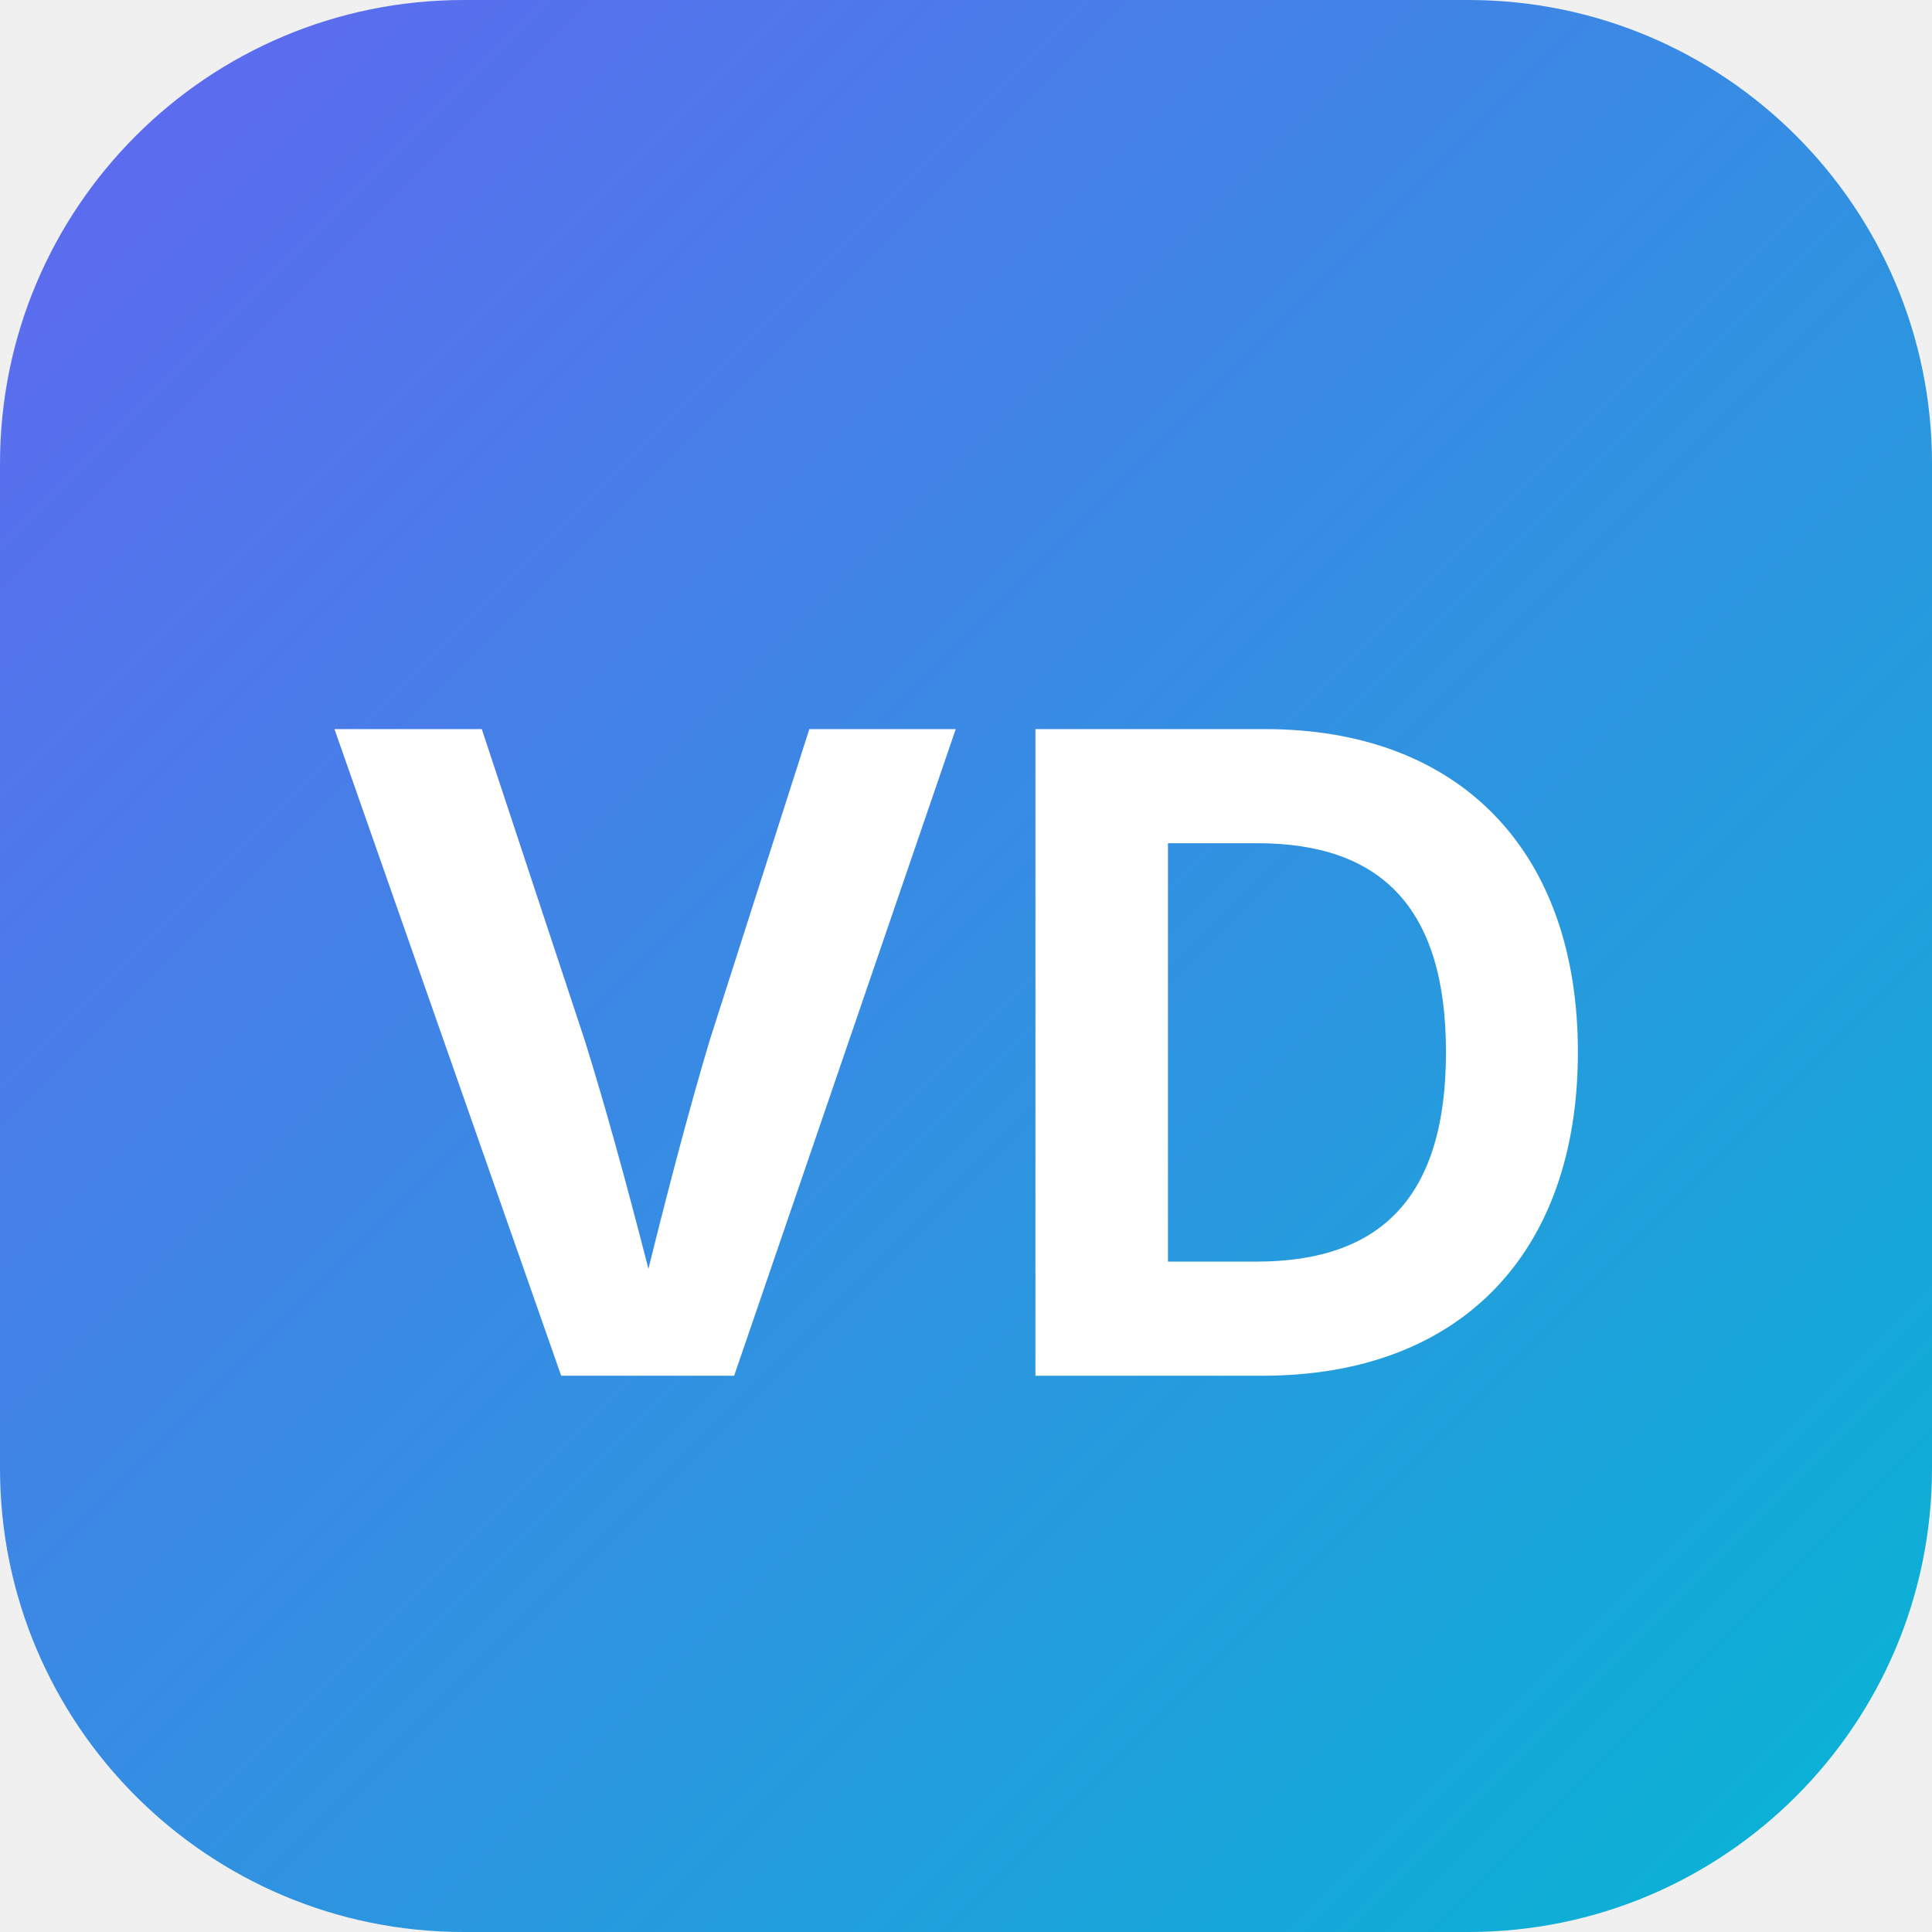
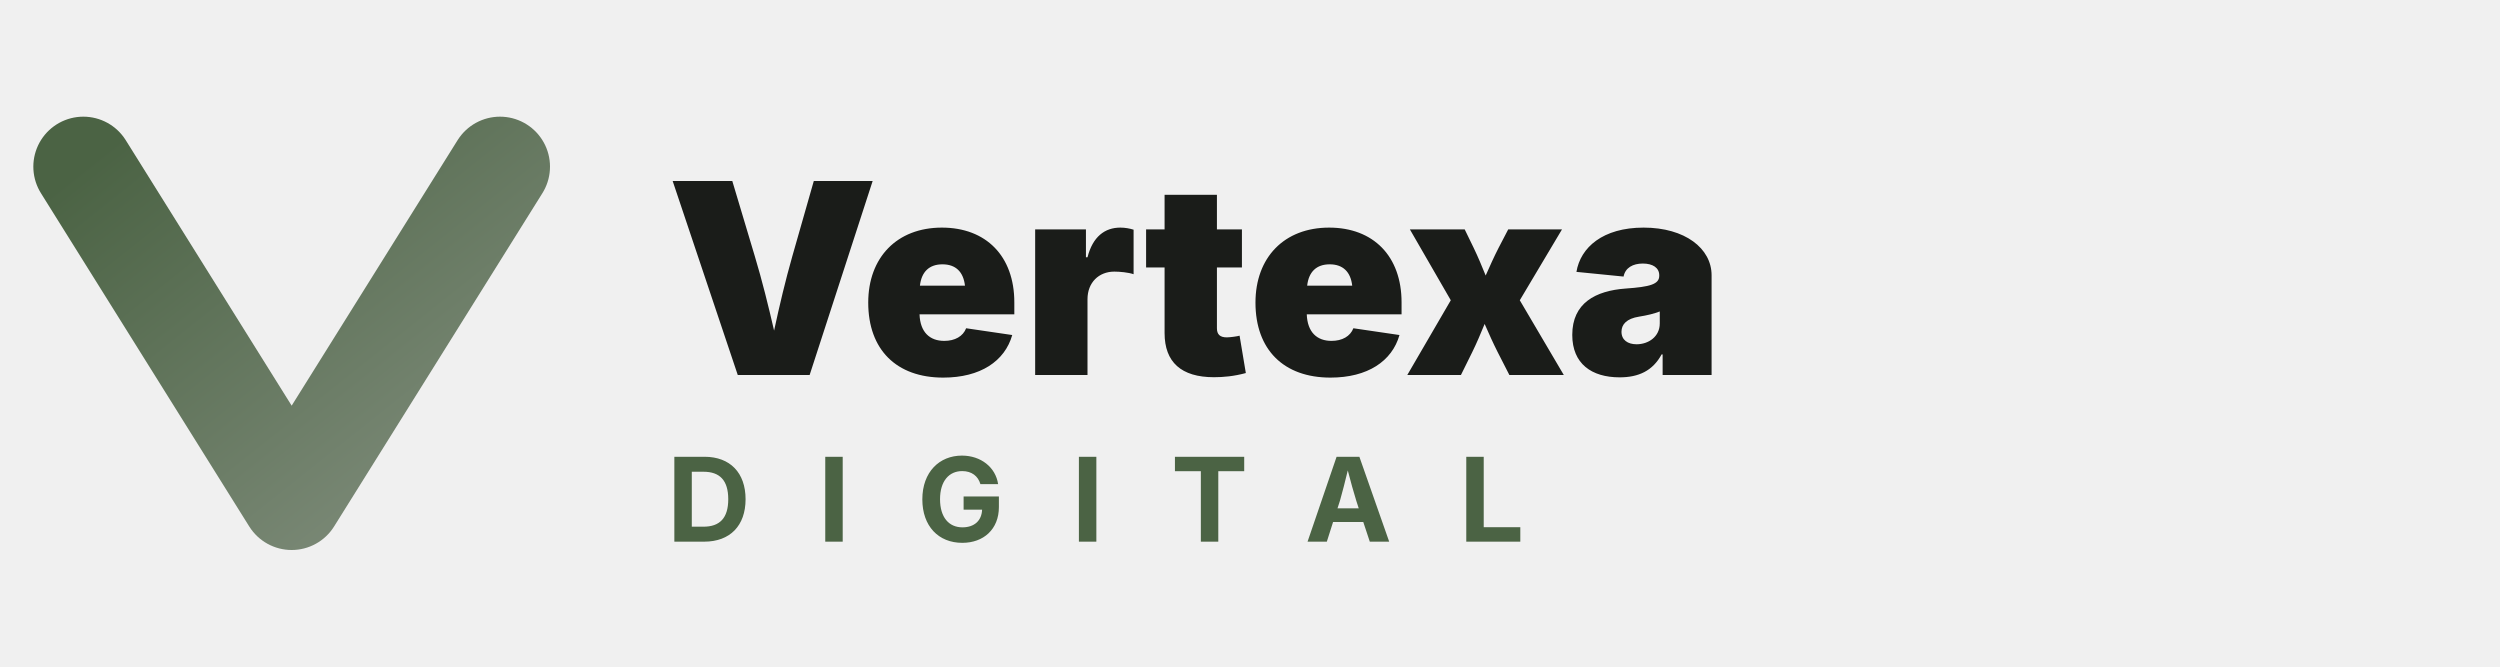
- <svg xmlns="http://www.w3.org/2000/svg" viewBox="0 0 100 100">
+ <svg xmlns="http://www.w3.org/2000/svg" viewBox="0 0 300 80">
  <defs>
-     <linearGradient id="grad" x1="0%" y1="0%" x2="100%" y2="100%">
-       <stop offset="0%" style="stop-color:#6366F1;stop-opacity:1" />
-       <stop offset="100%" style="stop-color:#06B6D4;stop-opacity:1" />
+     <linearGradient id="logo-grad" x1="0%" y1="0%" x2="100%" y2="100%">
+       <stop offset="0%" style="stop-color:#4B6344;stop-opacity:1" />
+       <stop offset="100%" style="stop-color:#808D7C;stop-opacity:1" />
    </linearGradient>
  </defs>
-   <rect width="100" height="100" rx="24" fill="url(#grad)" />
-   <text x="50%" y="54%" font-family="system-ui, -apple-system, sans-serif" font-weight="bold" font-size="46" fill="white" text-anchor="middle" dominant-baseline="middle">VD</text>
+   <path d="M10 20 L35 60 L60 20" fill="none" stroke="url(#logo-grad)" stroke-width="12" stroke-linejoin="round" stroke-linecap="round" />
+   <text x="80" y="45" font-family="Inter, system-ui, sans-serif" font-weight="900" font-size="32" fill="#1A1C19">Vertexa</text>
+   <text x="80" y="65" font-family="Inter, system-ui, sans-serif" font-weight="700" font-size="14" fill="#4B6344" letter-spacing="8">DIGITAL</text>
</svg>
